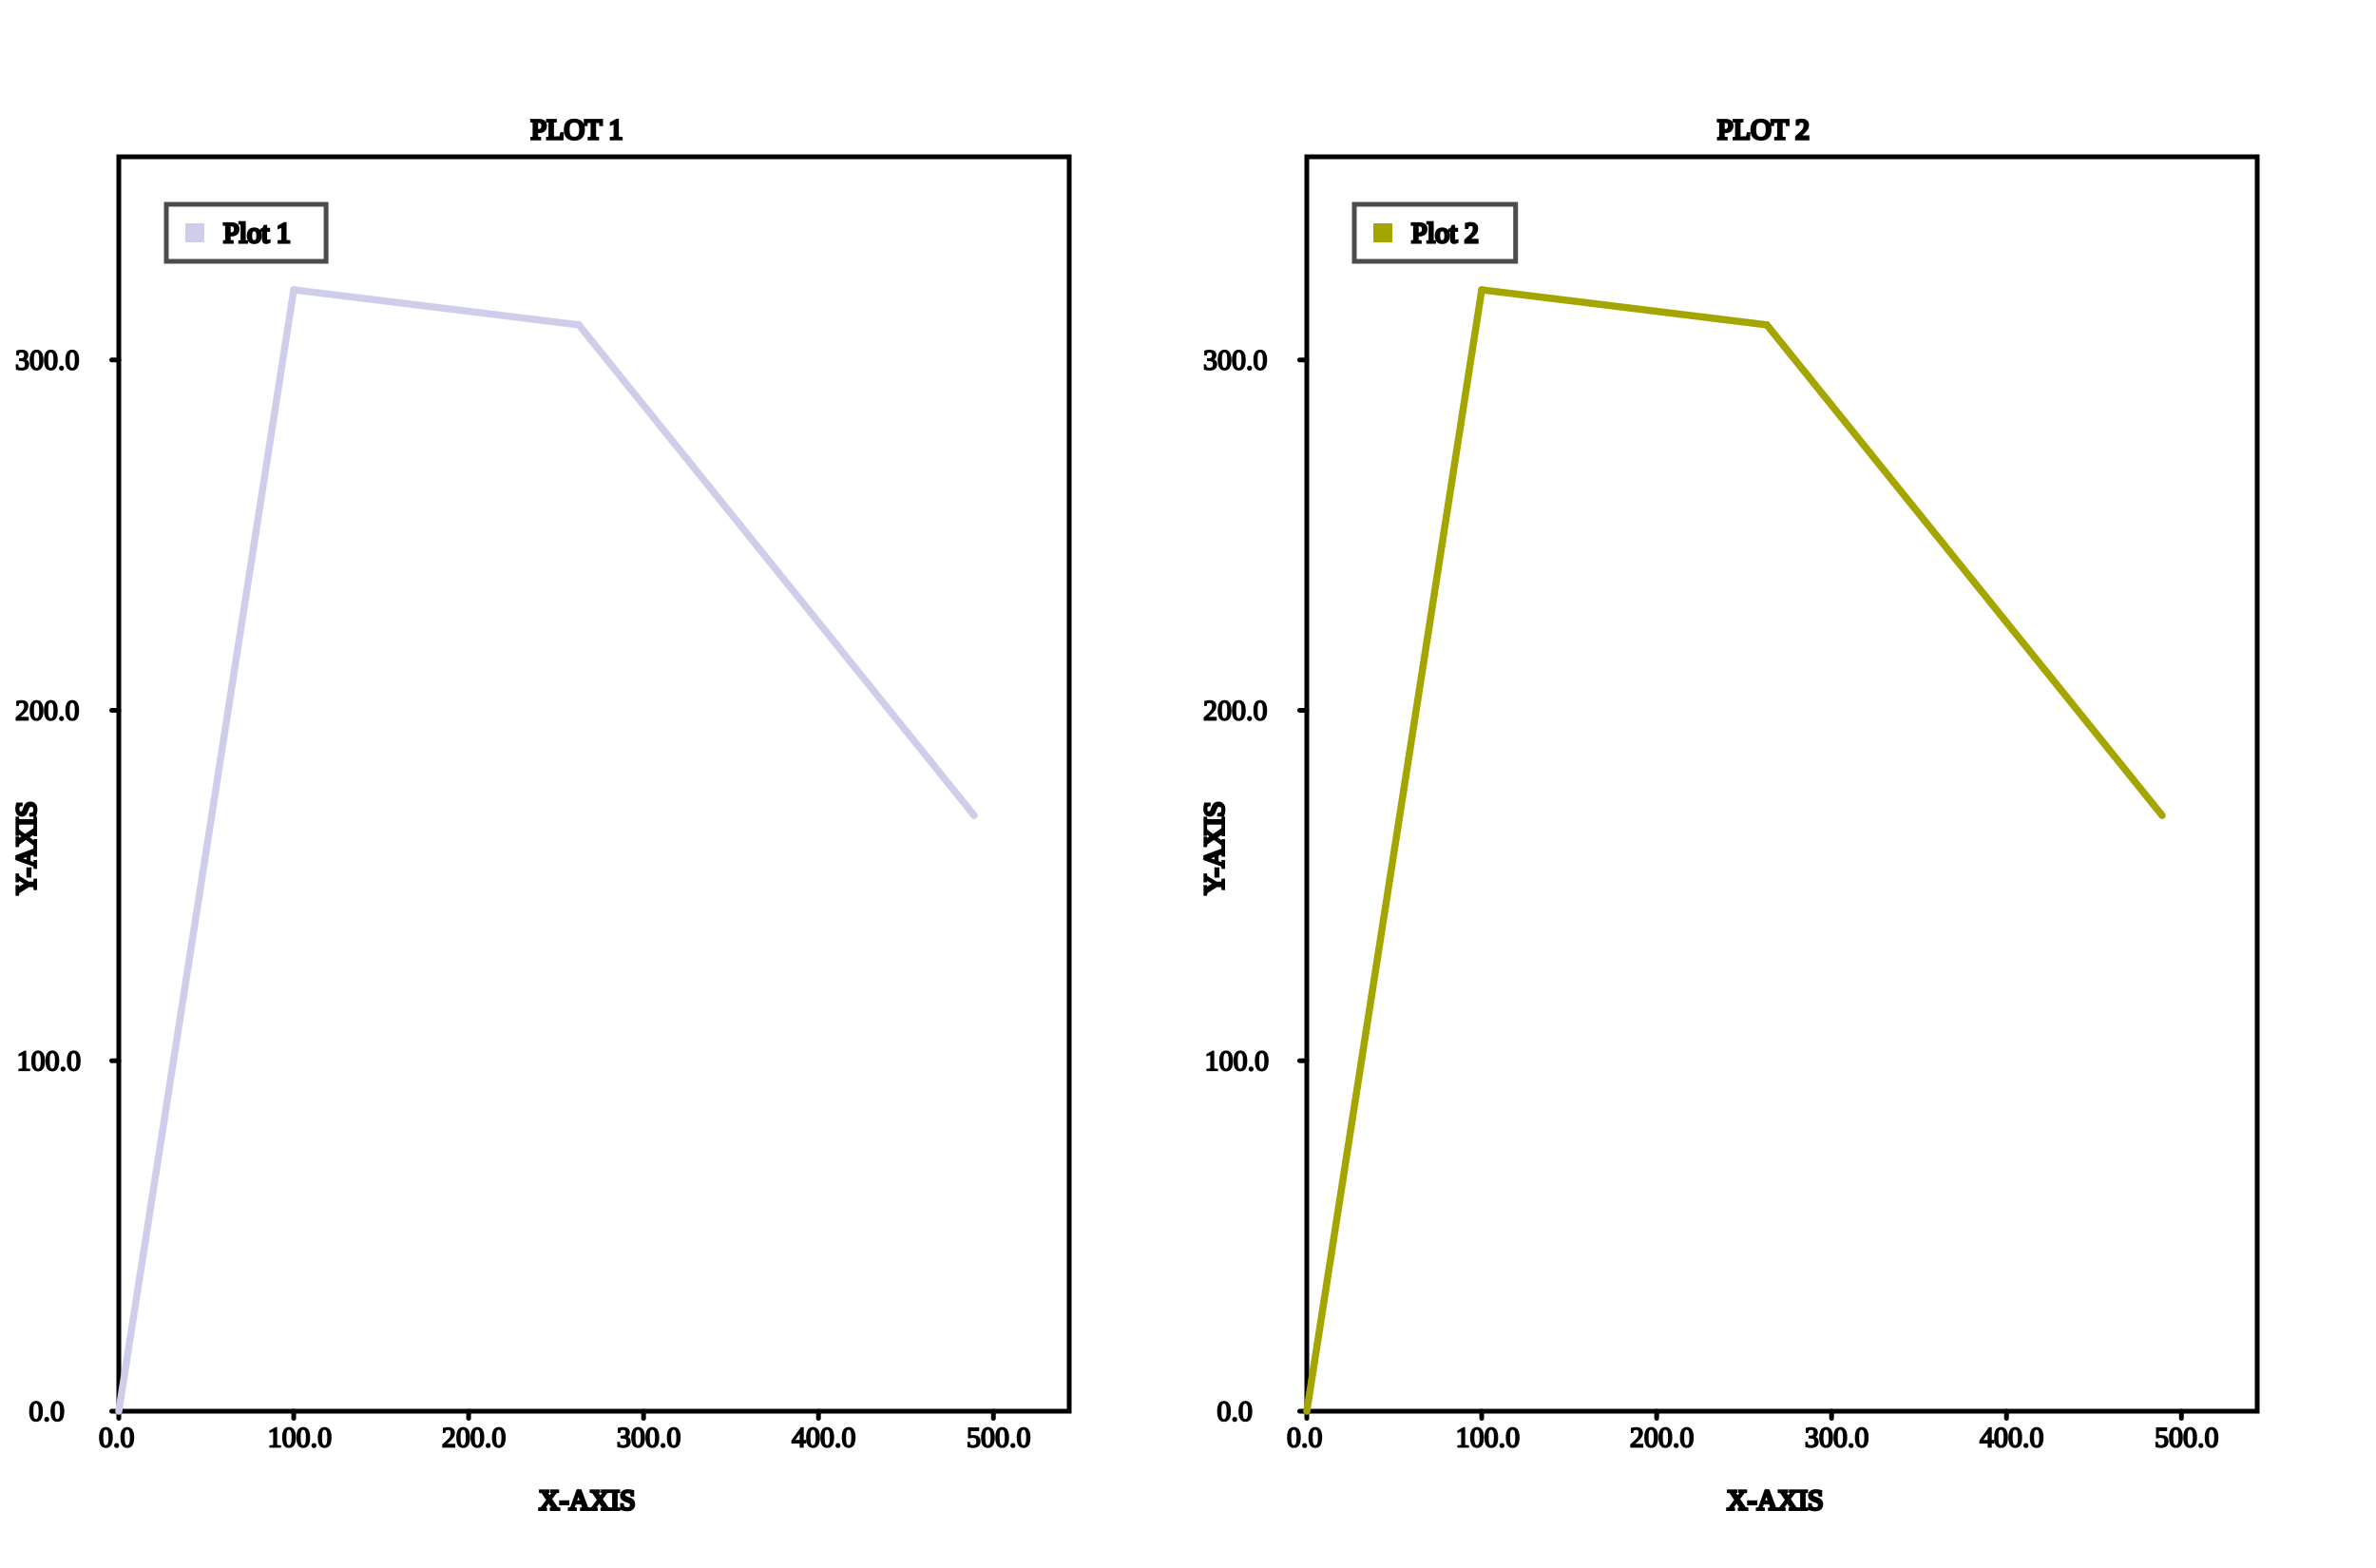
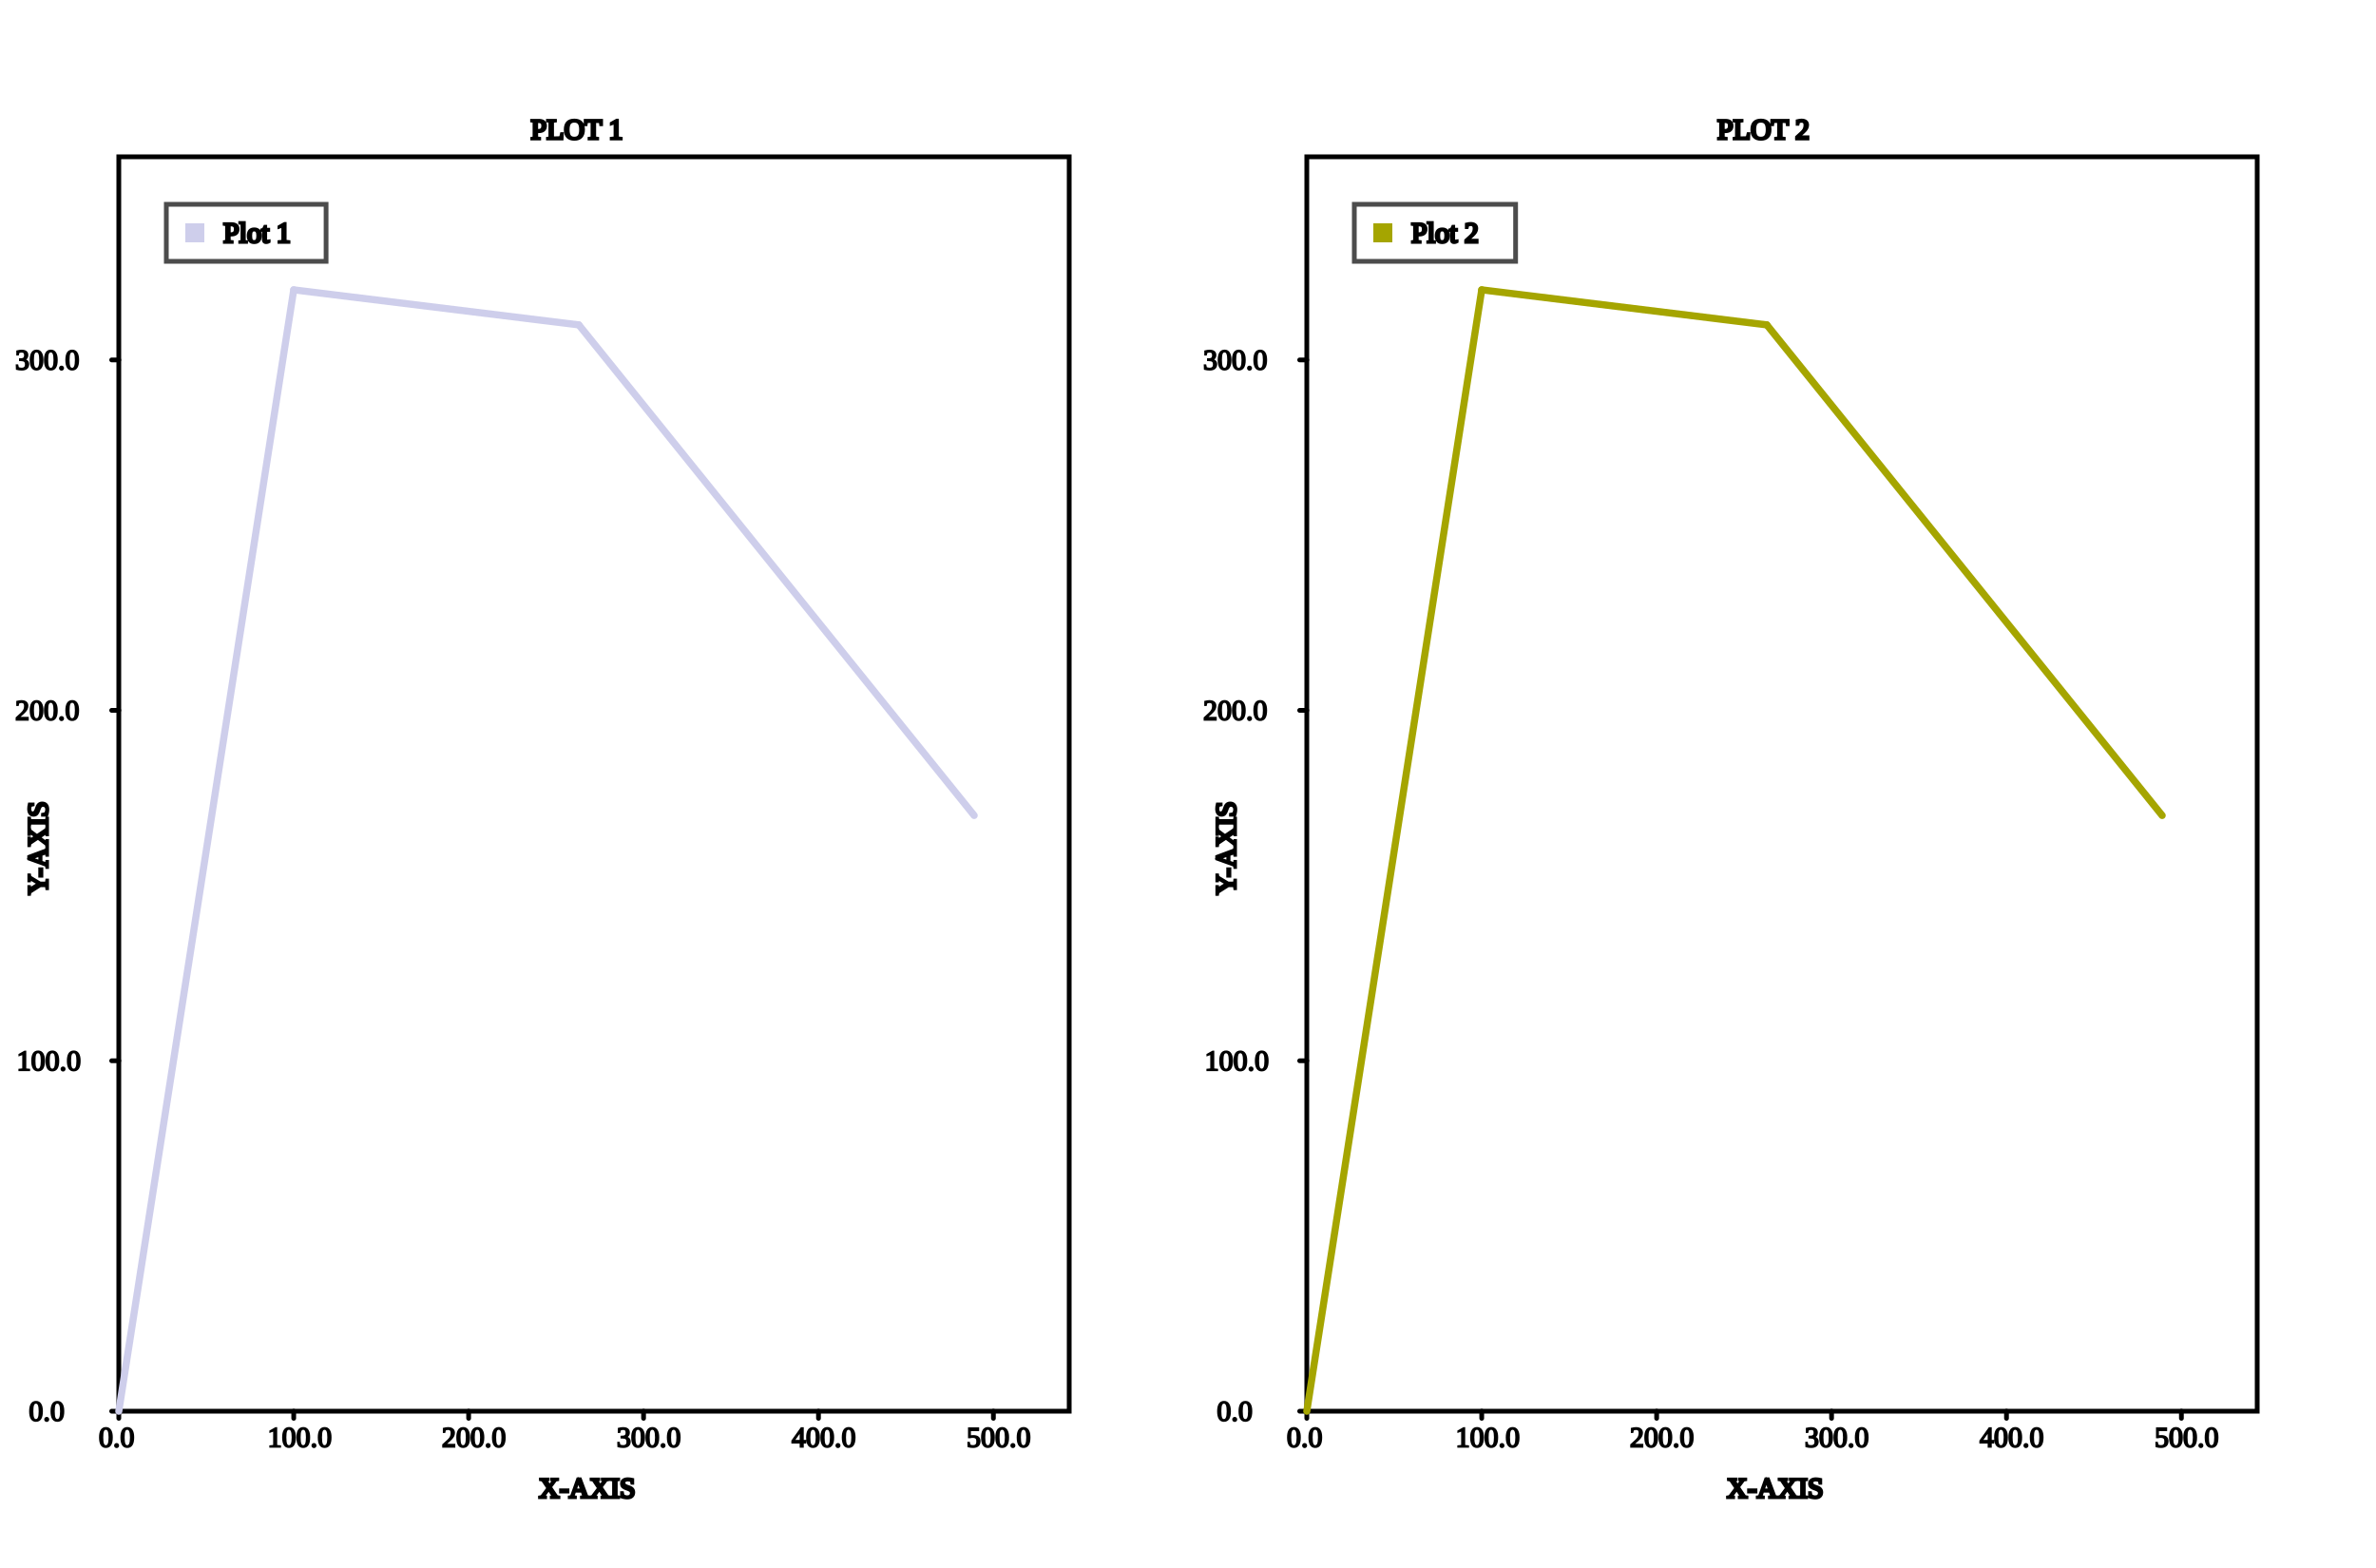
<svg xmlns="http://www.w3.org/2000/svg" height="660.0" width="1000.0" version="4.0">
  <rect width="100%" height="100%" fill="white" />
  <rect x="50.0" y="66.0" width="400.0" height="528.0" style="fill:rgb(255,255,255);stroke-width:2.0;stroke:rgb(0,0,0);opacity:1" />
  <line x1="50.0" y1="597.0" x2="50.0" y2="594.0" style="stroke:rgb(0.0,0.0,0.0);stroke-width:2.0;opacity:1.0;stroke-linecap:round" />
  <text x="41.58" y="609.0" stroke="#000000" stroke-width="0.7" transform="rotate(-0.0,41.58,609.0)">0.0</text>
  <line x1="123.62" y1="597.0" x2="123.62" y2="594.0" style="stroke:rgb(0.0,0.0,0.0);stroke-width:2.0;opacity:1.0;stroke-linecap:round" />
  <text x="112.64" y="609.0" stroke="#000000" stroke-width="0.7" transform="rotate(-0.0,112.6396,609.0)">100.0</text>
  <line x1="197.239" y1="597.0" x2="197.239" y2="594.0" style="stroke:rgb(0.0,0.0,0.0);stroke-width:2.0;opacity:1.0;stroke-linecap:round" />
  <text x="185.939" y="609.0" stroke="#000000" stroke-width="0.7" transform="rotate(-0.0,185.9392,609.0)">200.0</text>
  <line x1="270.859" y1="597.0" x2="270.859" y2="594.0" style="stroke:rgb(0.0,0.0,0.0);stroke-width:2.0;opacity:1.0;stroke-linecap:round" />
  <text x="259.559" y="609.0" stroke="#000000" stroke-width="0.7" transform="rotate(-0.0,259.5589,609.0)">300.0</text>
  <line x1="344.479" y1="597.0" x2="344.479" y2="594.0" style="stroke:rgb(0.0,0.0,0.0);stroke-width:2.0;opacity:1.0;stroke-linecap:round" />
  <text x="333.179" y="609.0" stroke="#000000" stroke-width="0.7" transform="rotate(-0.0,333.1785,609.0)">400.0</text>
  <line x1="418.098" y1="597.0" x2="418.098" y2="594.0" style="stroke:rgb(0.0,0.0,0.0);stroke-width:2.0;opacity:1.0;stroke-linecap:round" />
  <text x="406.798" y="609.0" stroke="#000000" stroke-width="0.7" transform="rotate(-0.0,406.7982,609.0)">500.0</text>
  <line x1="47.0" y1="594.0" x2="50.0" y2="594.0" style="stroke:rgb(0.0,0.0,0.0);stroke-width:2.0;opacity:1.0;stroke-linecap:round" />
  <text x="12.16" y="598.0" stroke="#000000" stroke-width="0.7" transform="rotate(-0.0,12.16,598.0)">0.0</text>
  <line x1="47.0" y1="446.5" x2="50.0" y2="446.5" style="stroke:rgb(0.0,0.0,0.0);stroke-width:2.0;opacity:1.0;stroke-linecap:round" />
  <text x="7.04" y="450.5" stroke="#000000" stroke-width="0.7" transform="rotate(-0.0,7.040001,450.5)">100.0</text>
  <line x1="47.0" y1="299.0" x2="50.0" y2="299.0" style="stroke:rgb(0.0,0.0,0.0);stroke-width:2.0;opacity:1.0;stroke-linecap:round" />
  <text x="6.4" y="303.0" stroke="#000000" stroke-width="0.7" transform="rotate(-0.0,6.400002,303.0)">200.0</text>
  <line x1="47.0" y1="151.5" x2="50.0" y2="151.5" style="stroke:rgb(0.0,0.0,0.0);stroke-width:2.0;opacity:1.0;stroke-linecap:round" />
  <text x="6.4" y="155.5" stroke="#000000" stroke-width="0.7" transform="rotate(-0.0,6.400002,155.5)">300.0</text>
  <line x1="50.0" y1="594.0" x2="123.62" y2="122.0" style="stroke:rgb(206.04,206.04,235.11);stroke-width:3.0;opacity:1.0;stroke-linecap:round" />
  <line x1="123.62" y1="122.0" x2="243.62" y2="136.75" style="stroke:rgb(206.04,206.04,235.11);stroke-width:3.0;opacity:1.0;stroke-linecap:round" />
  <line x1="243.62" y1="136.75" x2="410.0" y2="343.25" style="stroke:rgb(206.04,206.04,235.11);stroke-width:3.0;opacity:1.0;stroke-linecap:round" />
  <text x="223.4" y="58.5" stroke="#000000" stroke-width="1.2" transform="rotate(-0.0,223.4,58.5)">PLOT 1</text>
-   <text x="226.8" y="635.4" stroke="#000000" stroke-width="1.2" transform="rotate(-0.0,226.8,635.4)">X-AXIS</text>
-   <text x="15.0" y="376.6" stroke="#000000" stroke-width="1.2" transform="rotate(-90.0,15.0,376.6)">Y-AXIS</text>
+   <text x="226.8" y="630.4" stroke="#000000" stroke-width="1.2" transform="rotate(-0.0,226.8,630.4)">X-AXIS</text>
+   <text x="20.0" y="376.6" stroke="#000000" stroke-width="1.2" transform="rotate(-90.0,20.0,376.6)">Y-AXIS</text>
  <rect x="70.0" y="86.0" width="67.24" height="24.0" style="fill:rgb(255.0,255.0,255.0);stroke-width:2.0;stroke:rgb(0.0,0.0,0.0);opacity:0.7" />
  <rect x="78.0" y="94.0" width="8.0" height="8.0" style="fill:rgb(206.04,206.04,235.11);stroke-width:0;stroke:rgb(0,0,0);opacity:1.0" />
  <text x="94.0" y="102.0" stroke="#000000" stroke-width="1.2" transform="rotate(-0.0,94.0,102.0)">Plot 1</text>
  <rect x="550.0" y="66.0" width="400.0" height="528.0" style="fill:rgb(255,255,255);stroke-width:2.0;stroke:rgb(0,0,0);opacity:1" />
  <line x1="550.0" y1="597.0" x2="550.0" y2="594.0" style="stroke:rgb(0.0,0.0,0.0);stroke-width:2.0;opacity:1.0;stroke-linecap:round" />
  <text x="541.58" y="609.0" stroke="#000000" stroke-width="0.7" transform="rotate(-0.0,541.58,609.0)">0.0</text>
  <line x1="623.62" y1="597.0" x2="623.62" y2="594.0" style="stroke:rgb(0.0,0.0,0.0);stroke-width:2.0;opacity:1.0;stroke-linecap:round" />
  <text x="612.64" y="609.0" stroke="#000000" stroke-width="0.7" transform="rotate(-0.0,612.6396,609.0)">100.0</text>
  <line x1="697.239" y1="597.0" x2="697.239" y2="594.0" style="stroke:rgb(0.0,0.0,0.0);stroke-width:2.0;opacity:1.0;stroke-linecap:round" />
  <text x="685.939" y="609.0" stroke="#000000" stroke-width="0.7" transform="rotate(-0.0,685.9393,609.0)">200.0</text>
  <line x1="770.859" y1="597.0" x2="770.859" y2="594.0" style="stroke:rgb(0.0,0.0,0.0);stroke-width:2.0;opacity:1.0;stroke-linecap:round" />
  <text x="759.559" y="609.0" stroke="#000000" stroke-width="0.7" transform="rotate(-0.0,759.5589,609.0)">300.0</text>
  <line x1="844.479" y1="597.0" x2="844.479" y2="594.0" style="stroke:rgb(0.0,0.0,0.0);stroke-width:2.0;opacity:1.0;stroke-linecap:round" />
  <text x="833.178" y="609.0" stroke="#000000" stroke-width="0.7" transform="rotate(-0.0,833.1785,609.0)">400.0</text>
  <line x1="918.098" y1="597.0" x2="918.098" y2="594.0" style="stroke:rgb(0.0,0.0,0.0);stroke-width:2.0;opacity:1.0;stroke-linecap:round" />
  <text x="906.798" y="609.0" stroke="#000000" stroke-width="0.7" transform="rotate(-0.0,906.7982,609.0)">500.0</text>
  <line x1="547.0" y1="594.0" x2="550.0" y2="594.0" style="stroke:rgb(0.0,0.0,0.0);stroke-width:2.0;opacity:1.0;stroke-linecap:round" />
  <text x="512.16" y="598.0" stroke="#000000" stroke-width="0.7" transform="rotate(-0.0,512.16,598.0)">0.0</text>
  <line x1="547.0" y1="446.5" x2="550.0" y2="446.5" style="stroke:rgb(0.0,0.0,0.0);stroke-width:2.0;opacity:1.0;stroke-linecap:round" />
  <text x="507.04" y="450.5" stroke="#000000" stroke-width="0.7" transform="rotate(-0.0,507.04,450.5)">100.0</text>
  <line x1="547.0" y1="299.0" x2="550.0" y2="299.0" style="stroke:rgb(0.0,0.0,0.0);stroke-width:2.0;opacity:1.0;stroke-linecap:round" />
  <text x="506.4" y="303.0" stroke="#000000" stroke-width="0.7" transform="rotate(-0.0,506.4,303.0)">200.0</text>
  <line x1="547.0" y1="151.5" x2="550.0" y2="151.5" style="stroke:rgb(0.0,0.0,0.0);stroke-width:2.0;opacity:1.0;stroke-linecap:round" />
  <text x="506.4" y="155.5" stroke="#000000" stroke-width="0.7" transform="rotate(-0.0,506.4,155.5)">300.0</text>
  <line x1="550.0" y1="594.0" x2="623.62" y2="122.0" style="stroke:rgb(164.985,164.985,0.0);stroke-width:3.0;opacity:1.0;stroke-linecap:round" />
  <line x1="623.62" y1="122.0" x2="743.62" y2="136.75" style="stroke:rgb(164.985,164.985,0.0);stroke-width:3.0;opacity:1.0;stroke-linecap:round" />
  <line x1="743.62" y1="136.75" x2="910.0" y2="343.25" style="stroke:rgb(164.985,164.985,0.0);stroke-width:3.0;opacity:1.0;stroke-linecap:round" />
  <text x="722.8" y="58.5" stroke="#000000" stroke-width="1.2" transform="rotate(-0.0,722.8,58.5)">PLOT 2</text>
-   <text x="726.8" y="635.4" stroke="#000000" stroke-width="1.2" transform="rotate(-0.0,726.8,635.4)">X-AXIS</text>
-   <text x="515.0" y="376.6" stroke="#000000" stroke-width="1.2" transform="rotate(-90.0,515.0,376.6)">Y-AXIS</text>
+   <text x="726.8" y="630.4" stroke="#000000" stroke-width="1.2" transform="rotate(-0.0,726.8,630.4)">X-AXIS</text>
+   <text x="520.0" y="376.6" stroke="#000000" stroke-width="1.2" transform="rotate(-90.0,520.0,376.6)">Y-AXIS</text>
  <rect x="570.0" y="86.0" width="67.88" height="24.0" style="fill:rgb(255.0,255.0,255.0);stroke-width:2.0;stroke:rgb(0.0,0.0,0.0);opacity:0.7" />
  <rect x="578.0" y="94.0" width="8.0" height="8.0" style="fill:rgb(164.985,164.985,0.0);stroke-width:0;stroke:rgb(0,0,0);opacity:1.0" />
  <text x="594.0" y="102.0" stroke="#000000" stroke-width="1.2" transform="rotate(-0.0,594.0,102.0)">Plot 2</text>
</svg>
